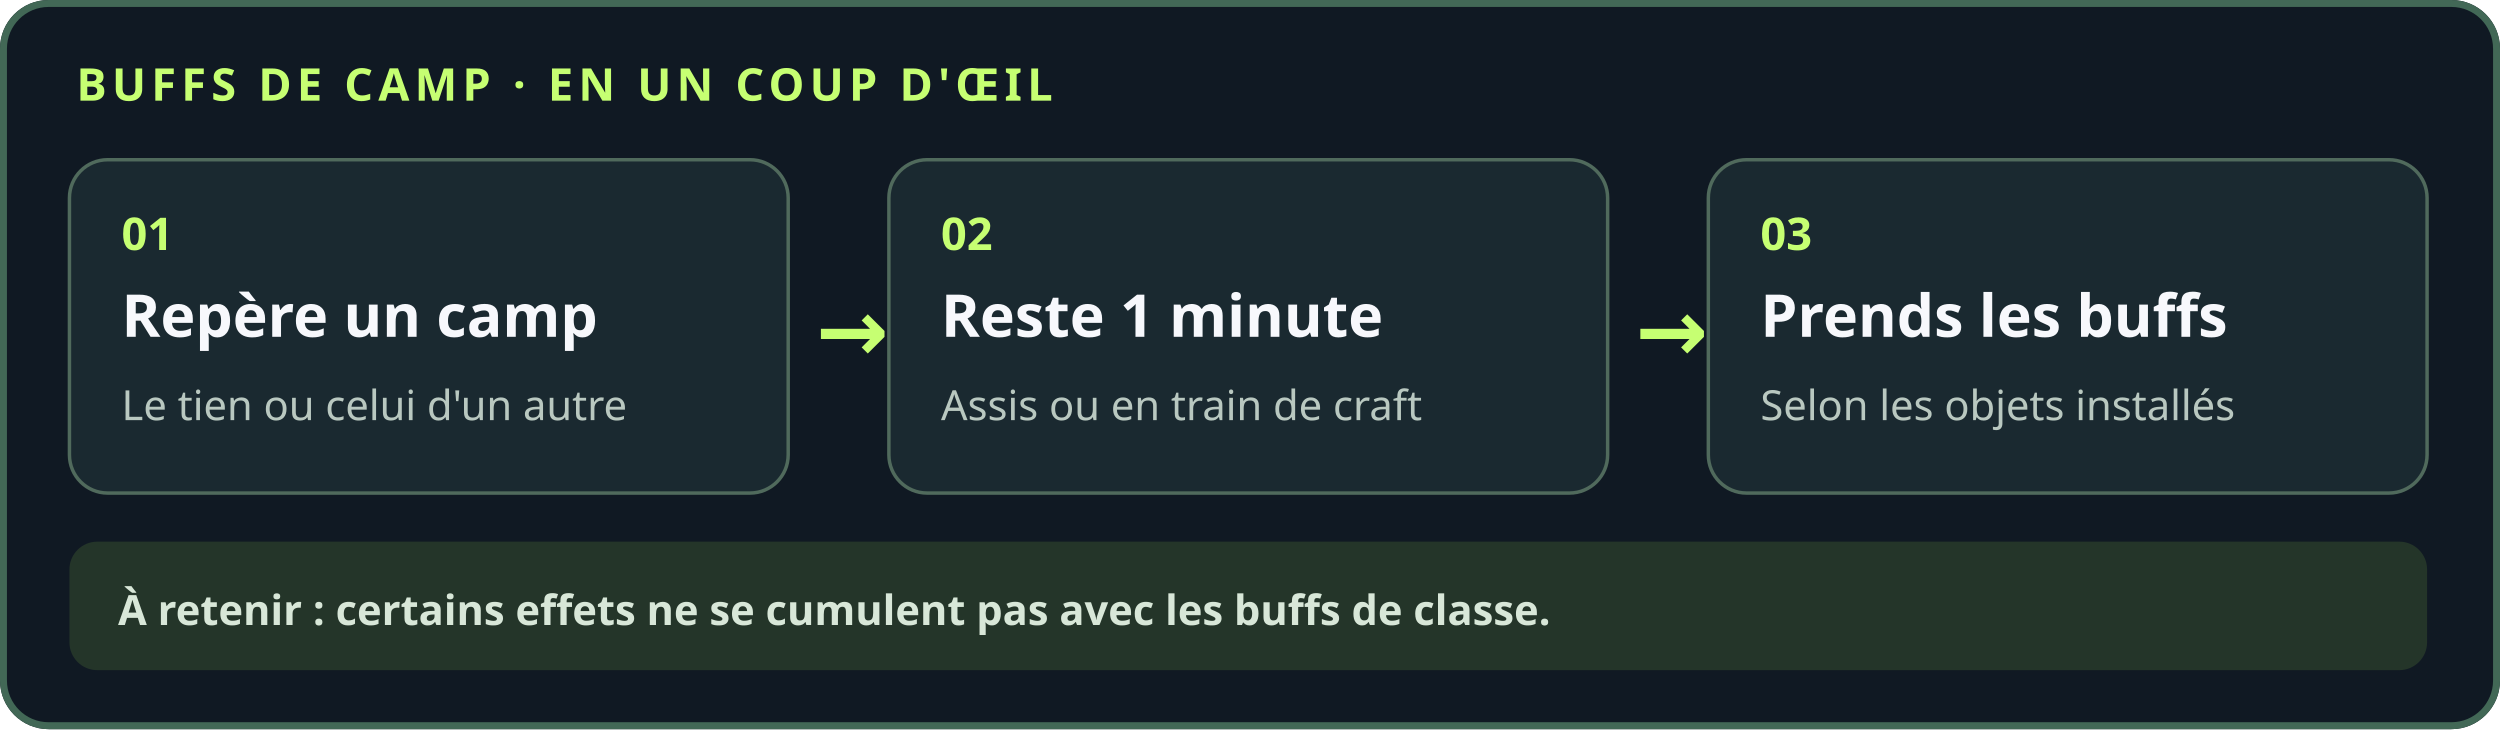
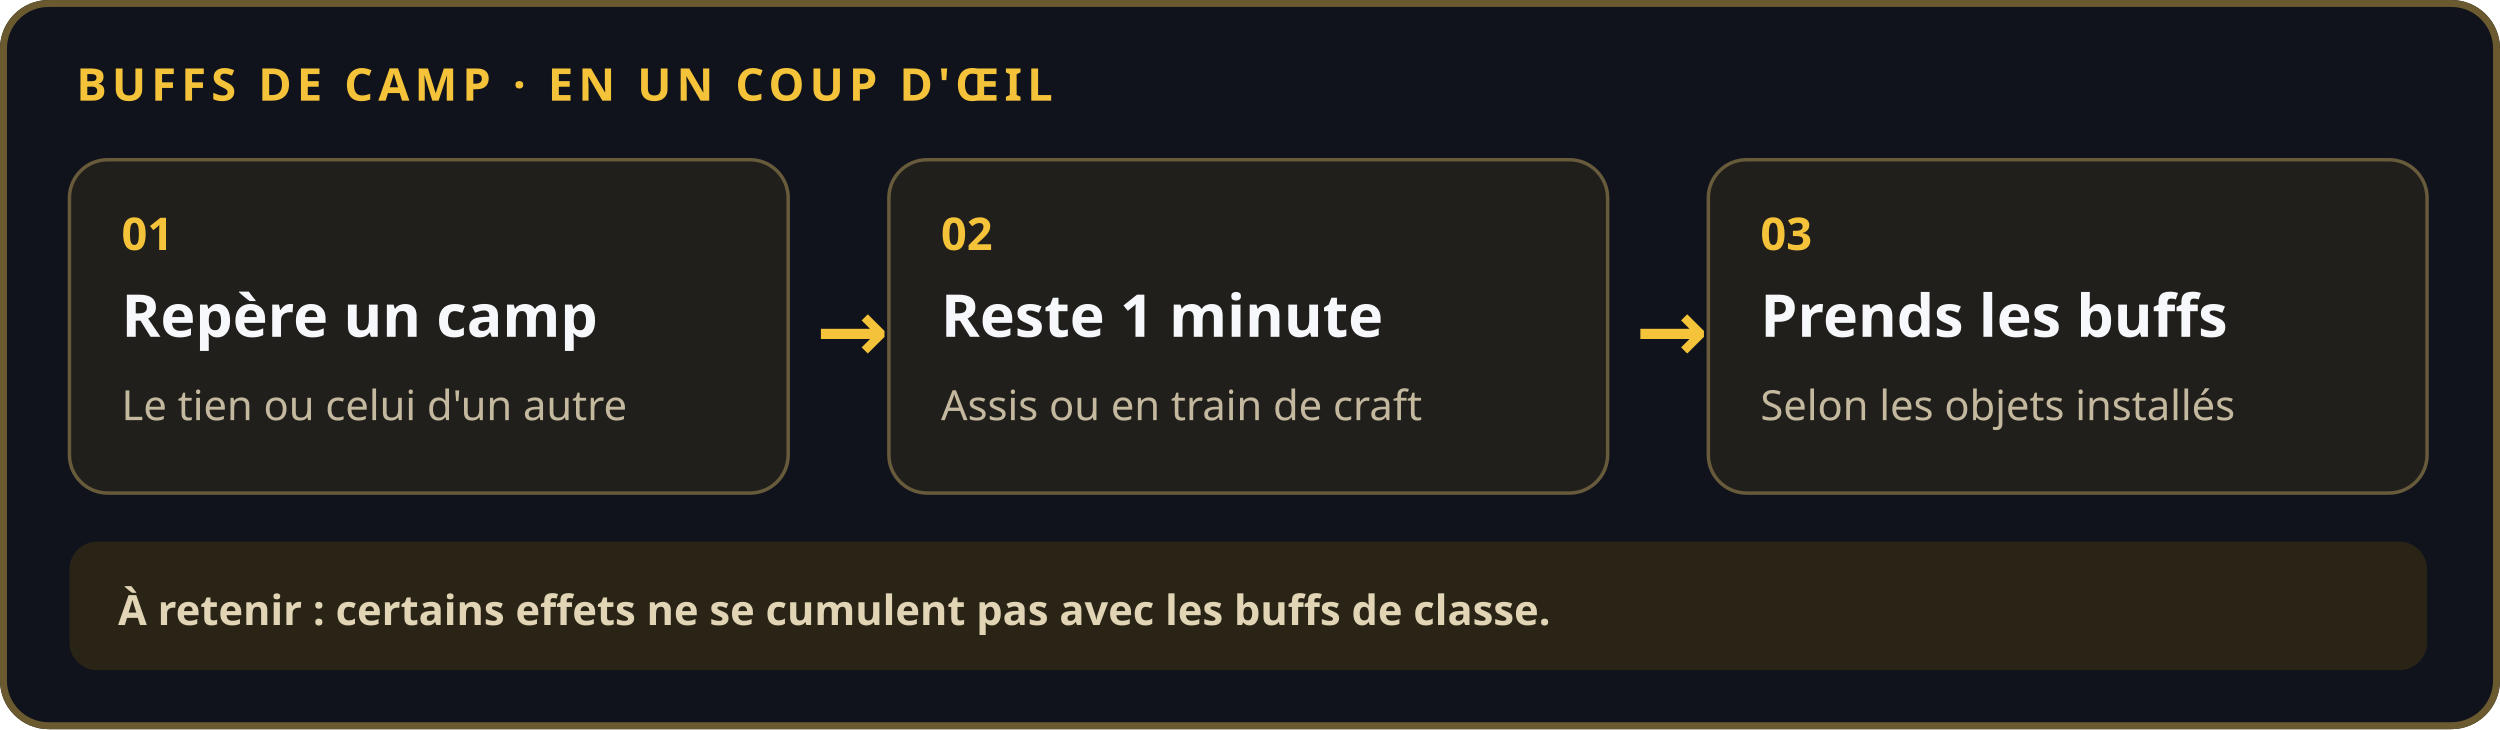
<svg xmlns="http://www.w3.org/2000/svg" width="720" height="210" viewBox="0 0 720 210">
-   <rect width="720" height="210" rx="14" fill="#101923" />
-   <rect x="1" y="1" width="718" height="208" rx="13" fill="none" stroke="#426856" stroke-width="2" />
-   <text x="22" y="29" fill="#c6ff72" font-family="system-ui,sans-serif" font-size="13" font-weight="800" letter-spacing="1.5">BUFFS DE CAMP · EN UN COUP D'ŒIL</text>
+   <rect width="720" height="210" rx="14" fill="#10131b" />
+   <rect x="1" y="1" width="718" height="208" rx="13" fill="none" stroke="#6b5930" stroke-width="2" />
+   <text x="22" y="29" fill="#f4c33a" font-family="system-ui,sans-serif" font-size="13" font-weight="800" letter-spacing="1.5">BUFFS DE CAMP · EN UN COUP D'ŒIL</text>
  <g font-family="system-ui,sans-serif">
-     <rect x="20" y="46" width="207" height="96" rx="11" fill="#1a2930" stroke="#506a5c" />
-     <text x="35" y="72" fill="#c6ff72" font-size="13" font-weight="800">01</text>
+     <rect x="20" y="46" width="207" height="96" rx="11" fill="#211f1b" stroke="#685b3c" />
+     <text x="35" y="72" fill="#f4c33a" font-size="13" font-weight="800">01</text>
    <text x="35" y="97" fill="#f7f8fc" font-size="17" font-weight="750">Repère un camp</text>
-     <text x="35" y="121" fill="#b9c8c0" font-size="12">Le tien ou celui d'un autre</text>
-     <text x="235" y="104" fill="#c6ff72" font-size="25" font-weight="800">→</text>
-     <rect x="256" y="46" width="207" height="96" rx="11" fill="#1a2930" stroke="#506a5c" />
-     <text x="271" y="72" fill="#c6ff72" font-size="13" font-weight="800">02</text>
+     <text x="35" y="121" fill="#c4b99f" font-size="12">Le tien ou celui d'un autre</text>
+     <text x="235" y="104" fill="#f4c33a" font-size="25" font-weight="800">→</text>
+     <rect x="256" y="46" width="207" height="96" rx="11" fill="#211f1b" stroke="#685b3c" />
+     <text x="271" y="72" fill="#f4c33a" font-size="13" font-weight="800">02</text>
    <text x="271" y="97" fill="#f7f8fc" font-size="17" font-weight="750">Reste 1 minute</text>
-     <text x="271" y="121" fill="#b9c8c0" font-size="12">Assis ou en train de craft</text>
-     <text x="471" y="104" fill="#c6ff72" font-size="25" font-weight="800">→</text>
-     <rect x="492" y="46" width="207" height="96" rx="11" fill="#1a2930" stroke="#506a5c" />
-     <text x="507" y="72" fill="#c6ff72" font-size="13" font-weight="800">03</text>
+     <text x="271" y="121" fill="#c4b99f" font-size="12">Assis ou en train de craft</text>
+     <text x="471" y="104" fill="#f4c33a" font-size="25" font-weight="800">→</text>
+     <rect x="492" y="46" width="207" height="96" rx="11" fill="#211f1b" stroke="#685b3c" />
+     <text x="507" y="72" fill="#f4c33a" font-size="13" font-weight="800">03</text>
    <text x="507" y="97" fill="#f7f8fc" font-size="17" font-weight="750">Prends les buffs</text>
-     <text x="507" y="121" fill="#b9c8c0" font-size="12">Selon les objets installés</text>
-     <rect x="20" y="156" width="679" height="37" rx="8" fill="#243529" />
-     <text x="34" y="180" fill="#d8e7d8" font-size="12" font-weight="650">À retenir : certains effets ne se cumulent pas avec les buffs de classe.</text>
+     <text x="507" y="121" fill="#c4b99f" font-size="12">Selon les objets installés</text>
+     <rect x="20" y="156" width="679" height="37" rx="8" fill="#2a2417" />
+     <text x="34" y="180" fill="#e1d5b6" font-size="12" font-weight="650">À retenir : certains effets ne se cumulent pas avec les buffs de classe.</text>
  </g>
</svg>
